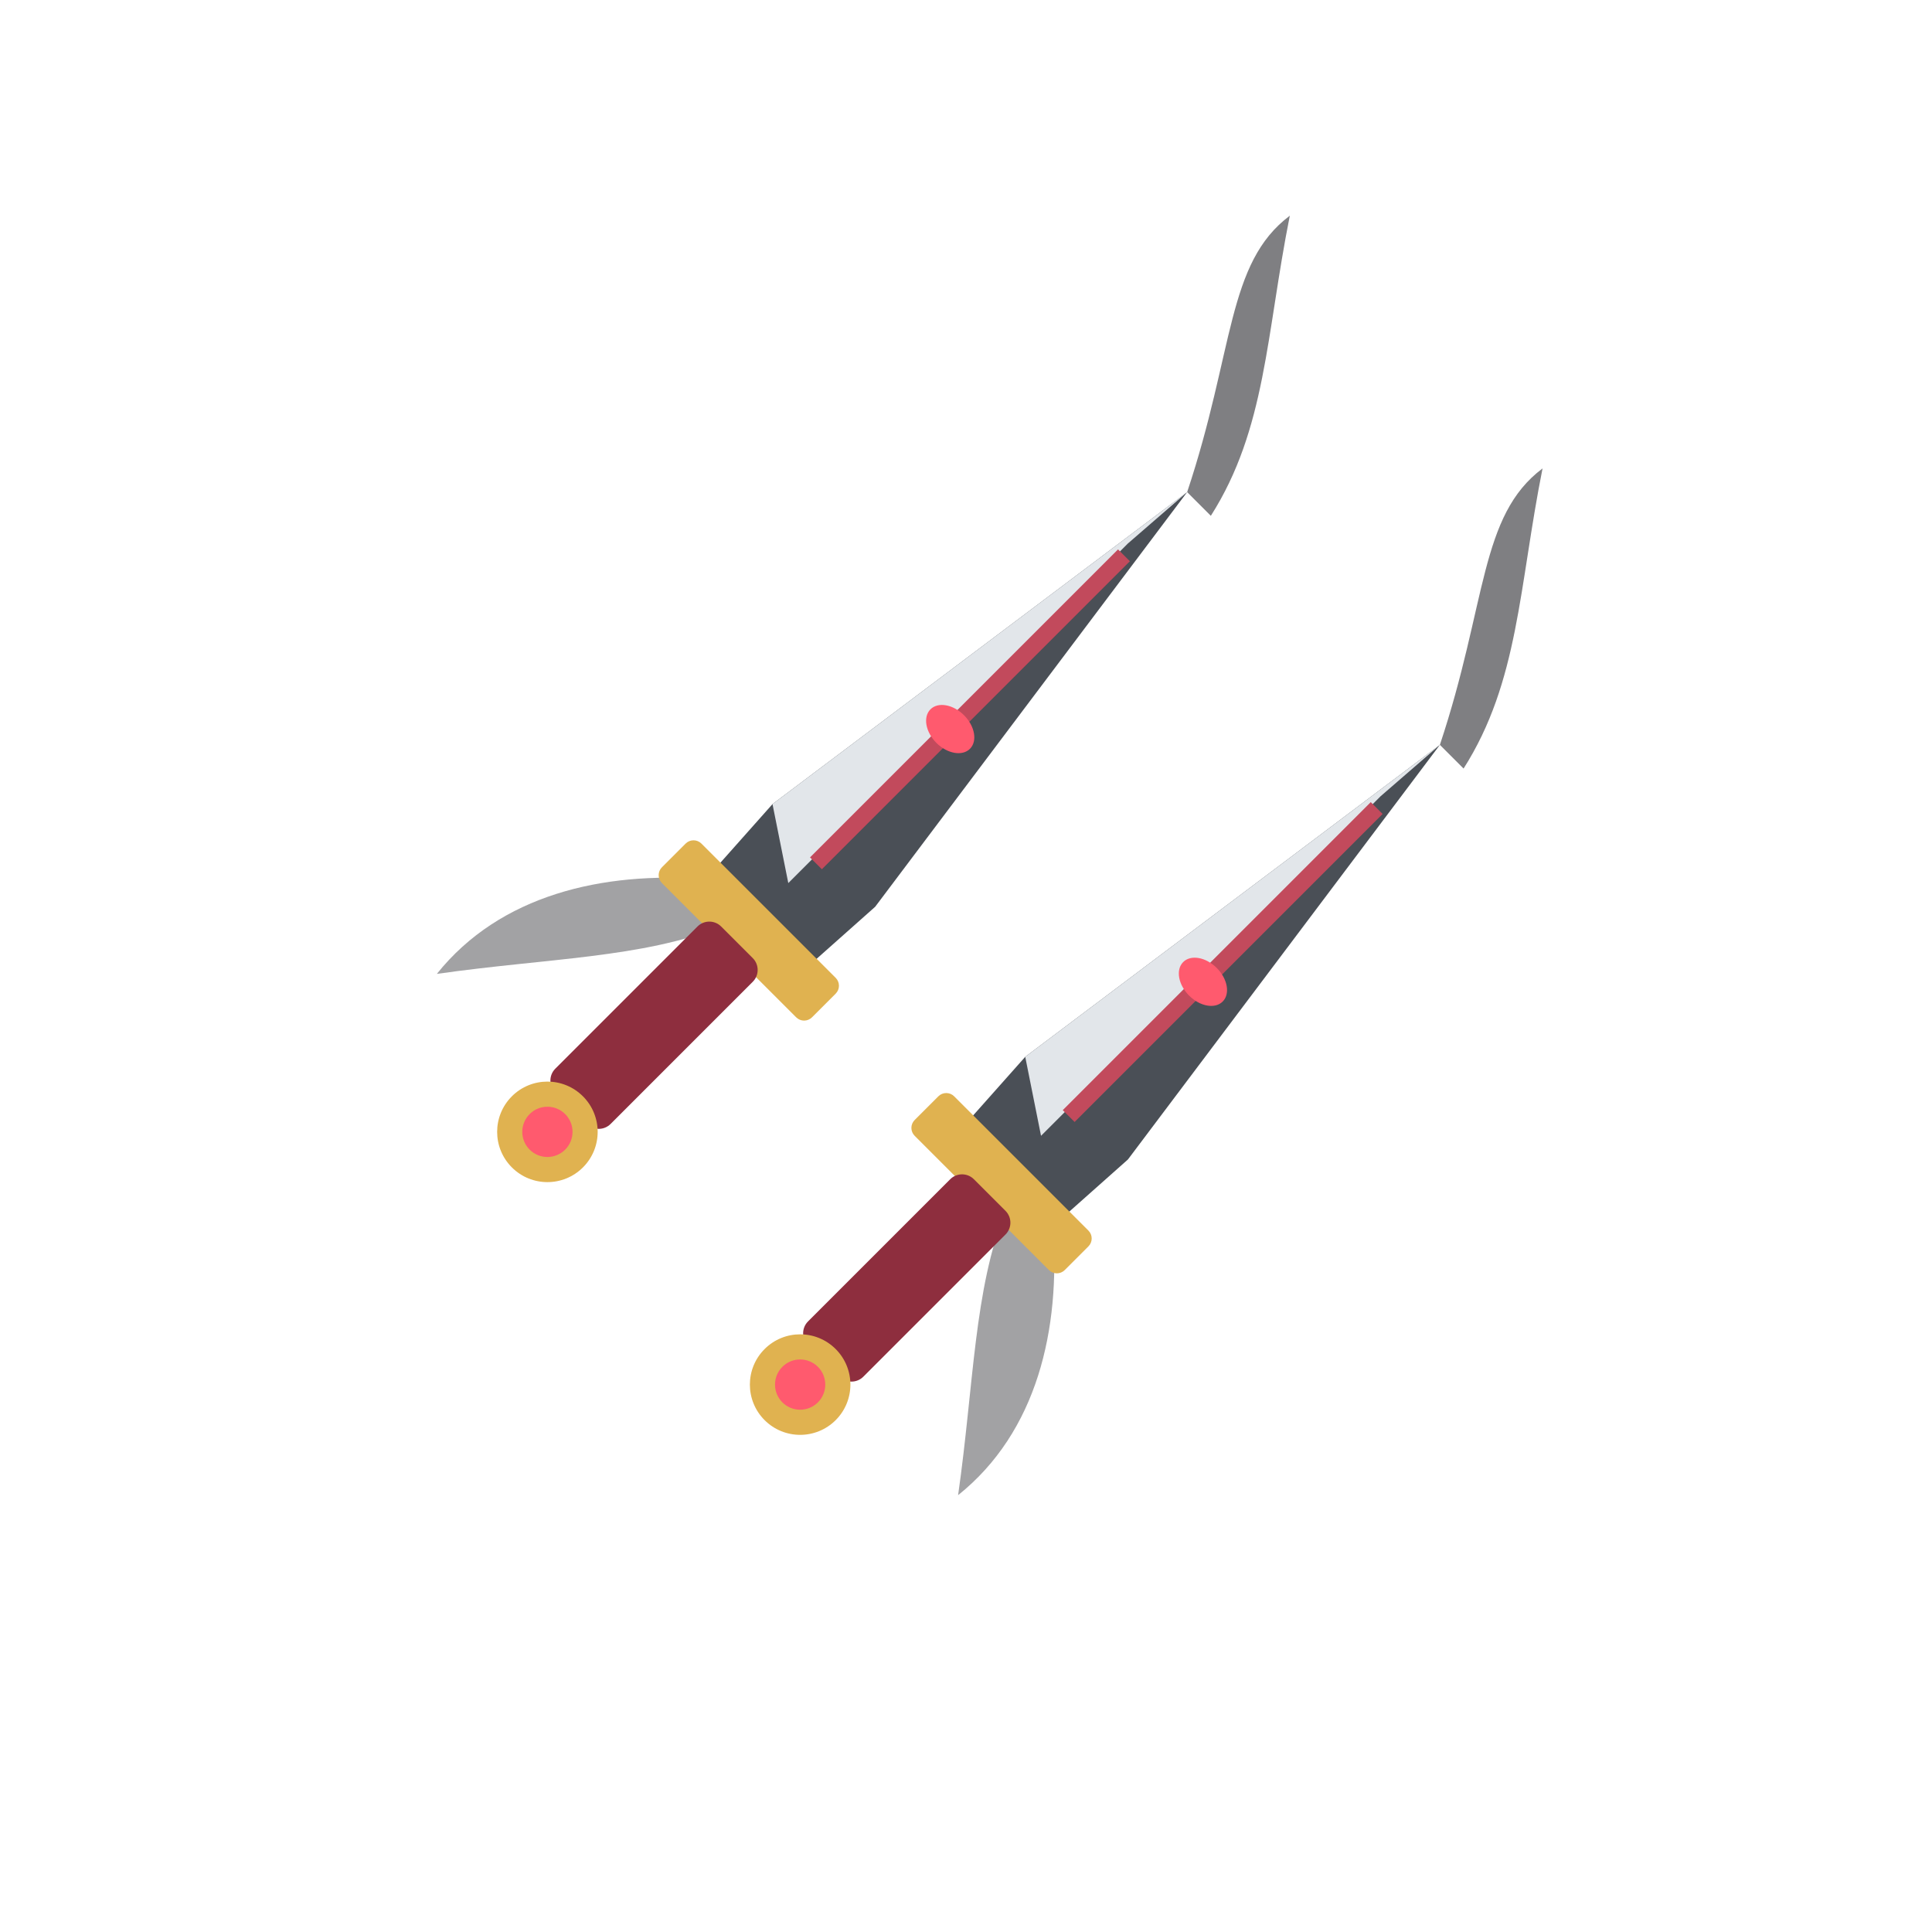
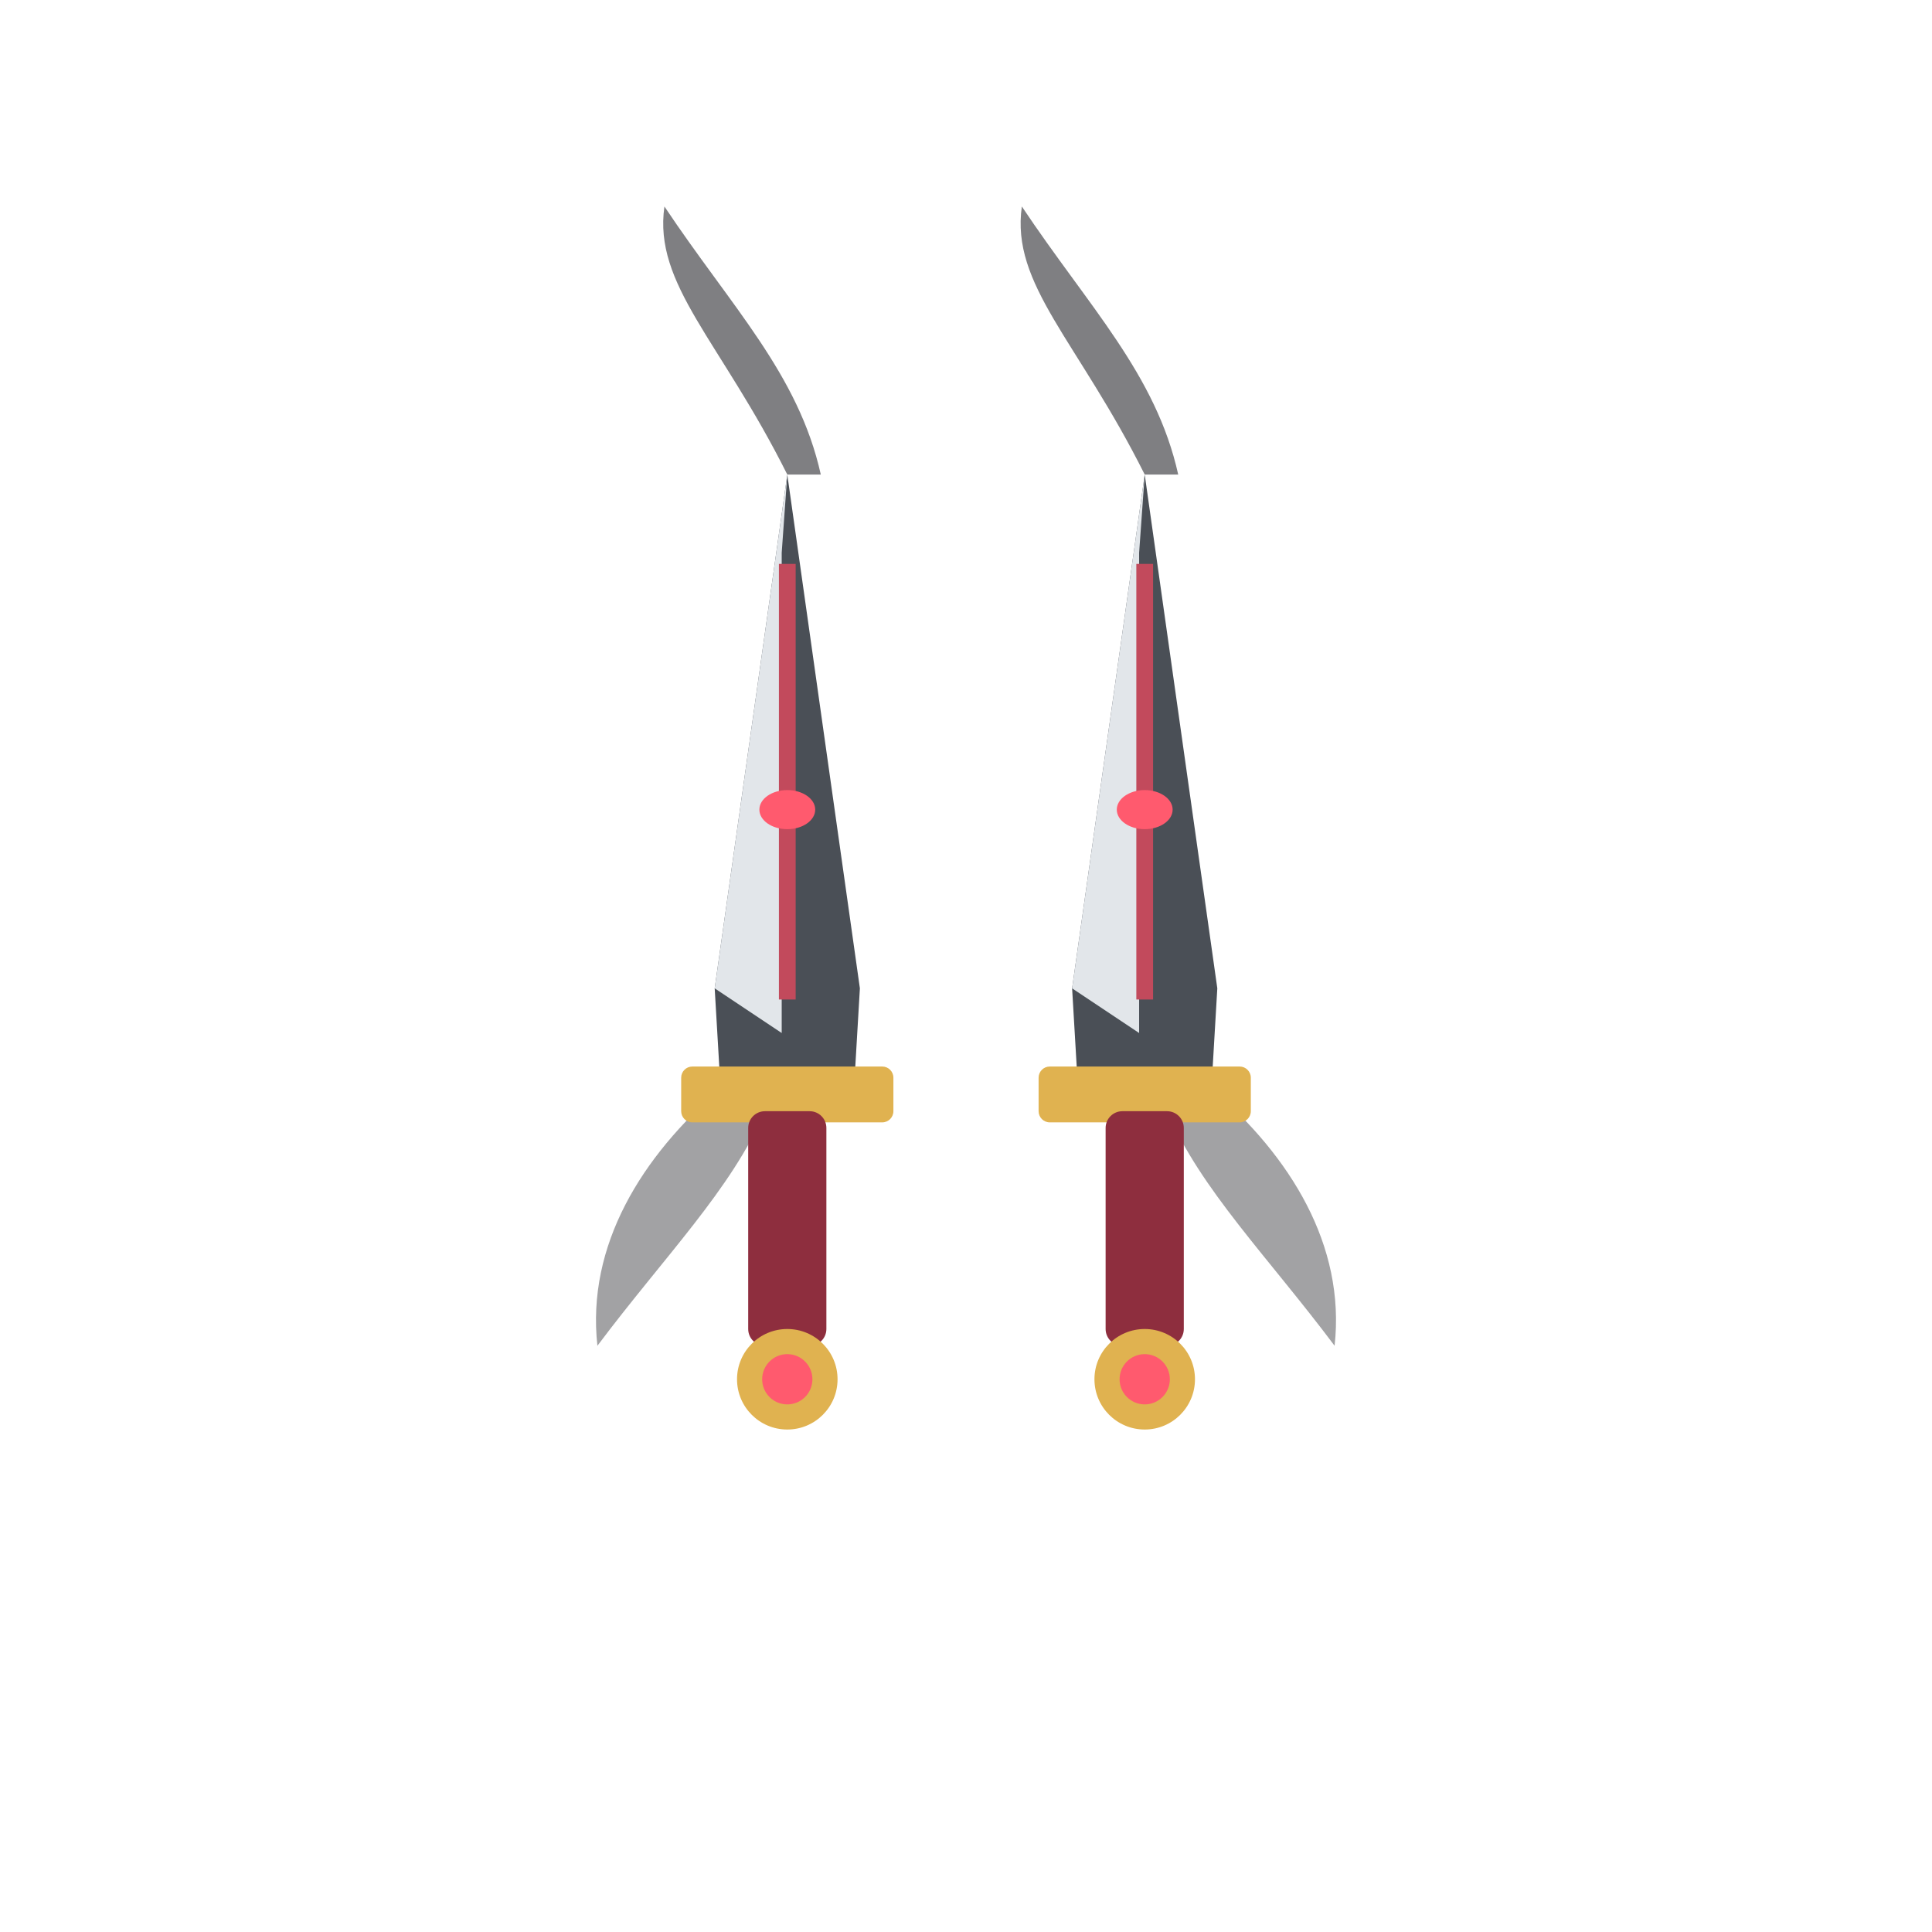
<svg xmlns="http://www.w3.org/2000/svg" viewBox="0 0 256 256" width="256" height="256">
-   <g transform="translate(128 128) scale(0.74) rotate(45) translate(-128 -128)">
+   <g transform="translate(128 128) scale(0.74) translate(-128 -128)">
    <path d="M96 40 C84 16 72 6 74 -8 C86 10 98 22 102 40 Z" fill="#16161C" opacity="0.55" />
    <path d="M160 40 C148 16 136 6 138 -8 C150 10 162 22 166 40 Z" fill="#16161C" opacity="0.55" />
    <path d="M84 150 C70 162 60 178 62 196 C74 180 86 168 92 154 Z" fill="#16161C" opacity="0.4" />
    <path d="M172 150 C186 162 196 178 194 196 C182 180 170 168 164 154 Z" fill="#16161C" opacity="0.4" />
    <path d="M96 40 L83 132 L84 149 L108 149 L109 132 Z" fill="#4A4F56" />
    <path d="M96 40 L83 132 L95 140 L95 54 Z" fill="#E2E6EA" />
    <path d="M96 56 L96 134" stroke="#C24A5C" stroke-width="3" />
    <rect x="77" y="146" width="38" height="10" rx="2" fill="#E0B250" />
    <rect x="89" y="154" width="14" height="42" rx="3" fill="#8E2E3E" />
    <circle cx="96" cy="202" r="9" fill="#E0B250" />
    <circle cx="96" cy="202" r="4.5" fill="#FF5A6E" />
    <ellipse cx="96" cy="100" rx="5" ry="3.5" fill="#FF5A6E" />
    <path d="M160 40 L147 132 L148 149 L172 149 L173 132 Z" fill="#4A4F56" />
    <path d="M160 40 L147 132 L159 140 L159 54 Z" fill="#E2E6EA" />
    <path d="M160 56 L160 134" stroke="#C24A5C" stroke-width="3" />
    <rect x="141" y="146" width="38" height="10" rx="2" fill="#E0B250" />
    <rect x="153" y="154" width="14" height="42" rx="3" fill="#8E2E3E" />
    <circle cx="160" cy="202" r="9" fill="#E0B250" />
    <circle cx="160" cy="202" r="4.5" fill="#FF5A6E" />
    <ellipse cx="160" cy="100" rx="5" ry="3.5" fill="#FF5A6E" />
  </g>
</svg>
